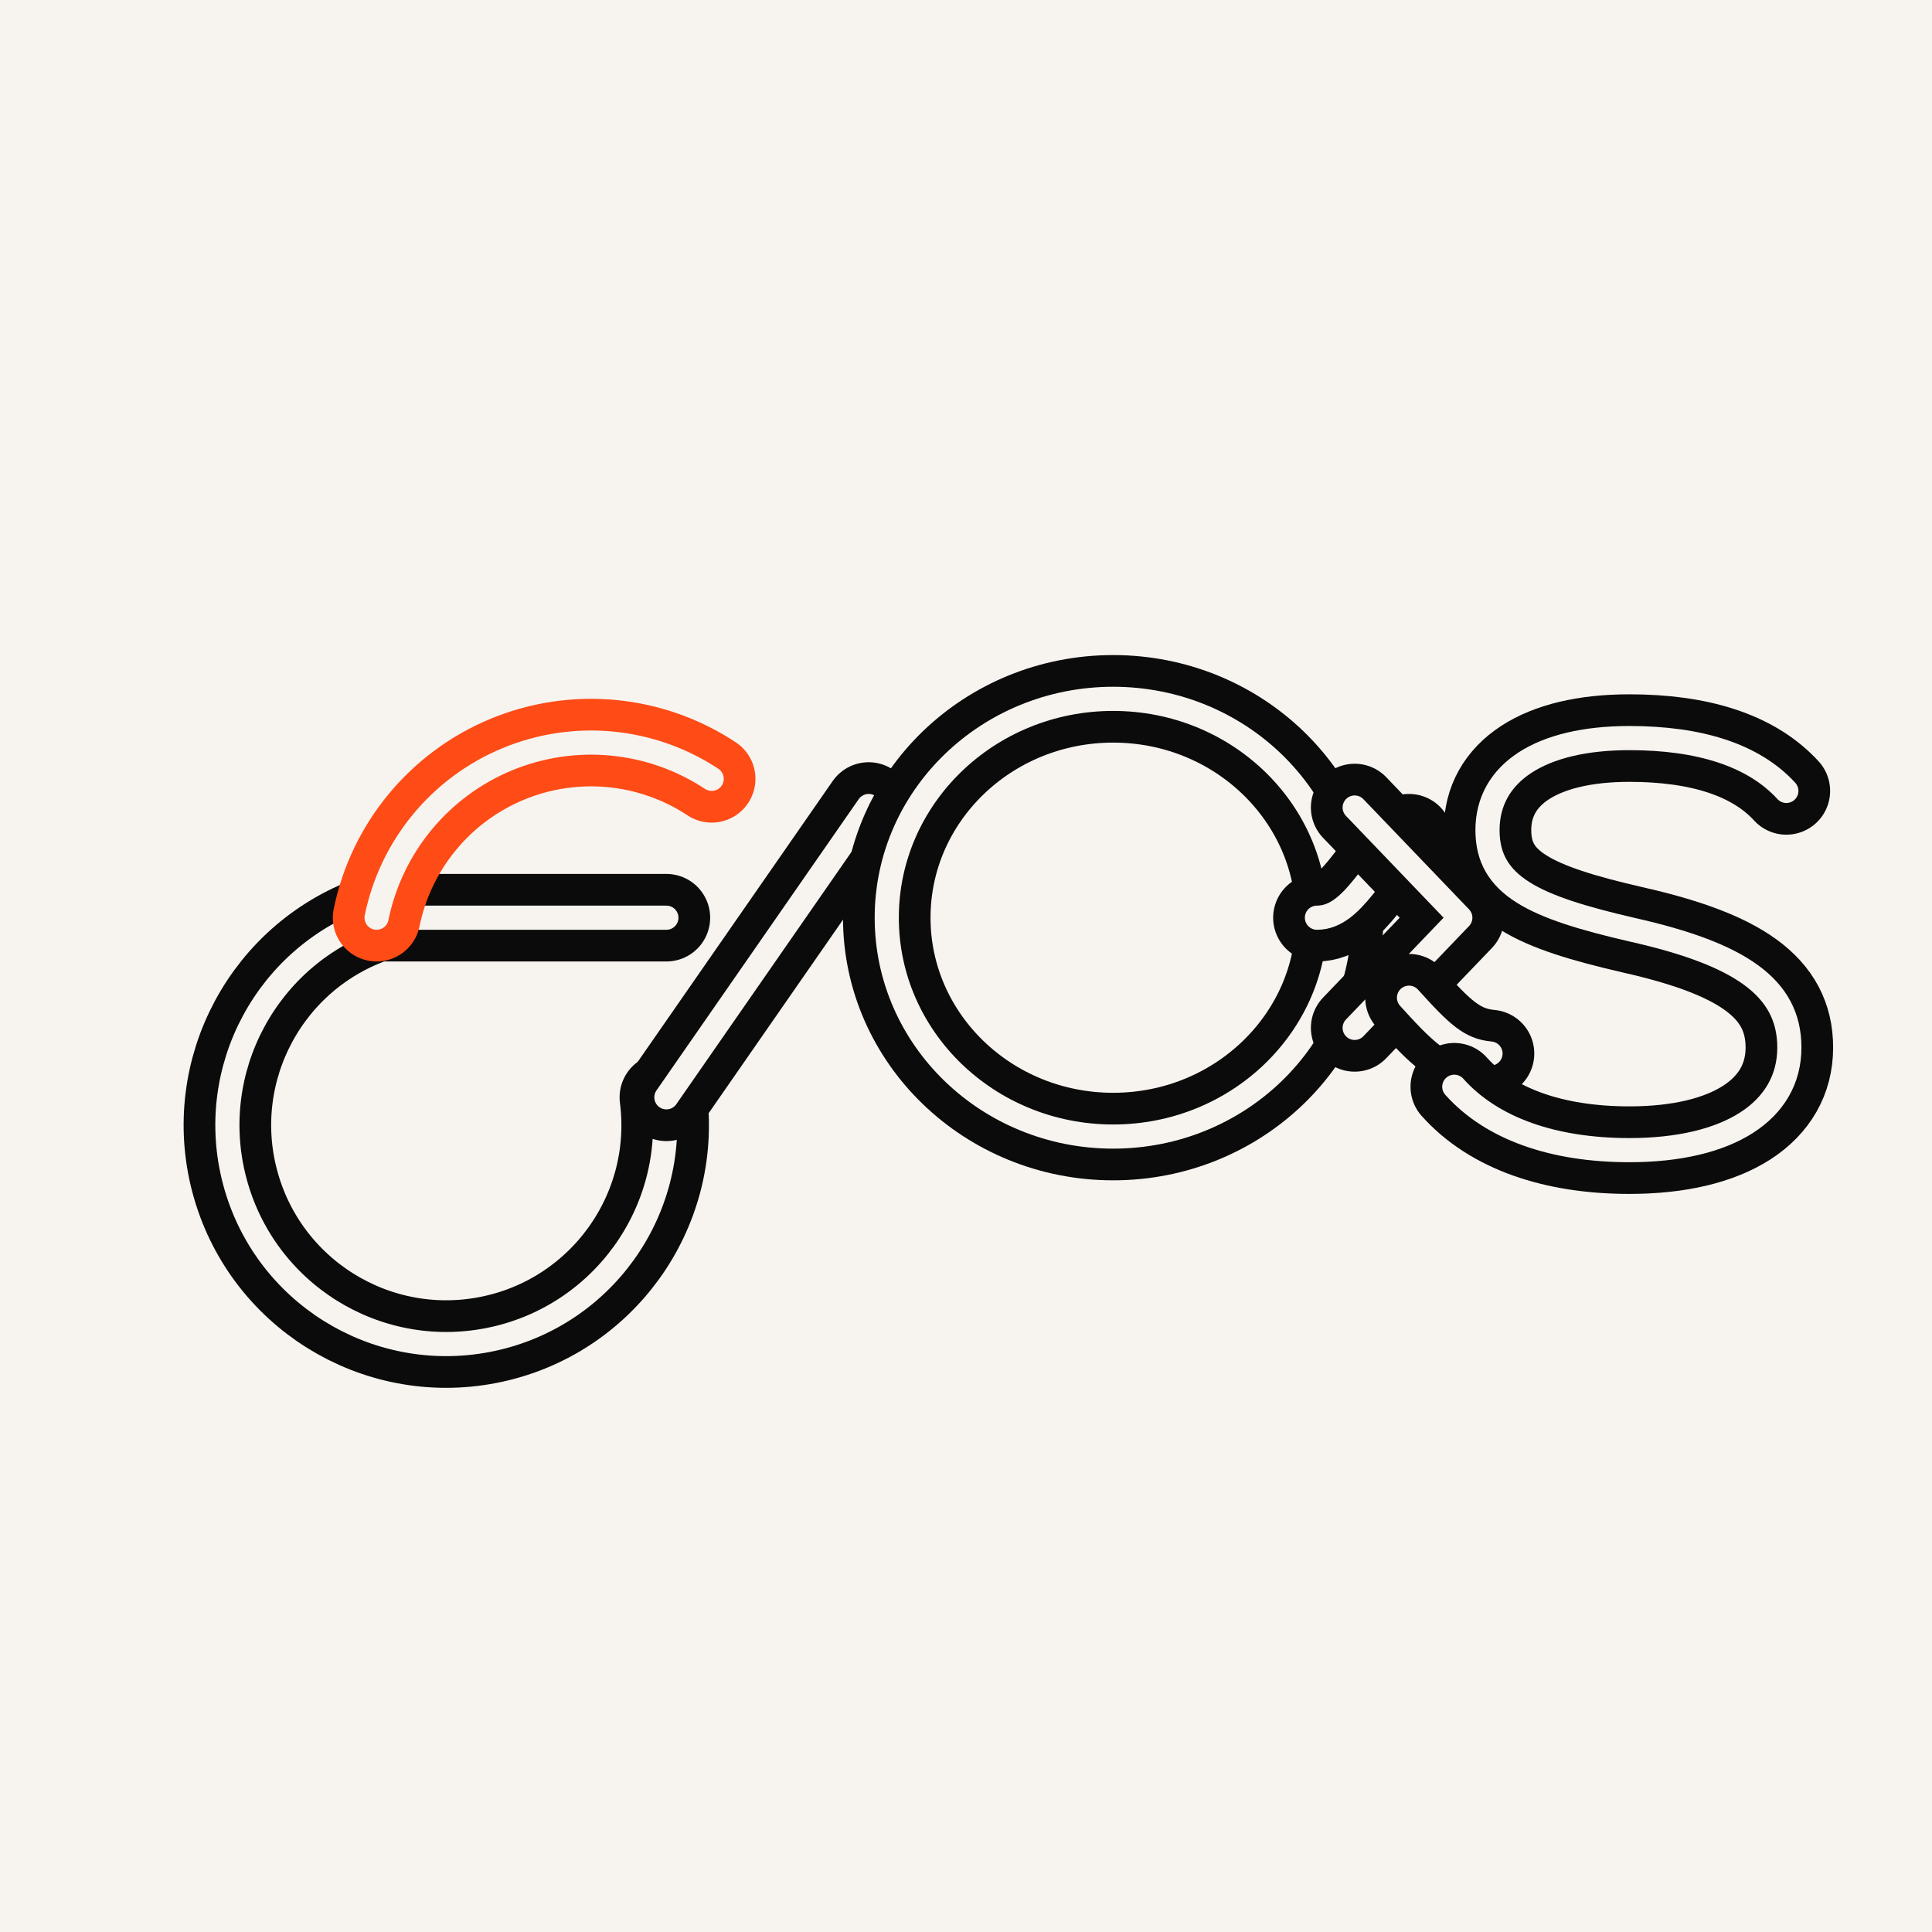
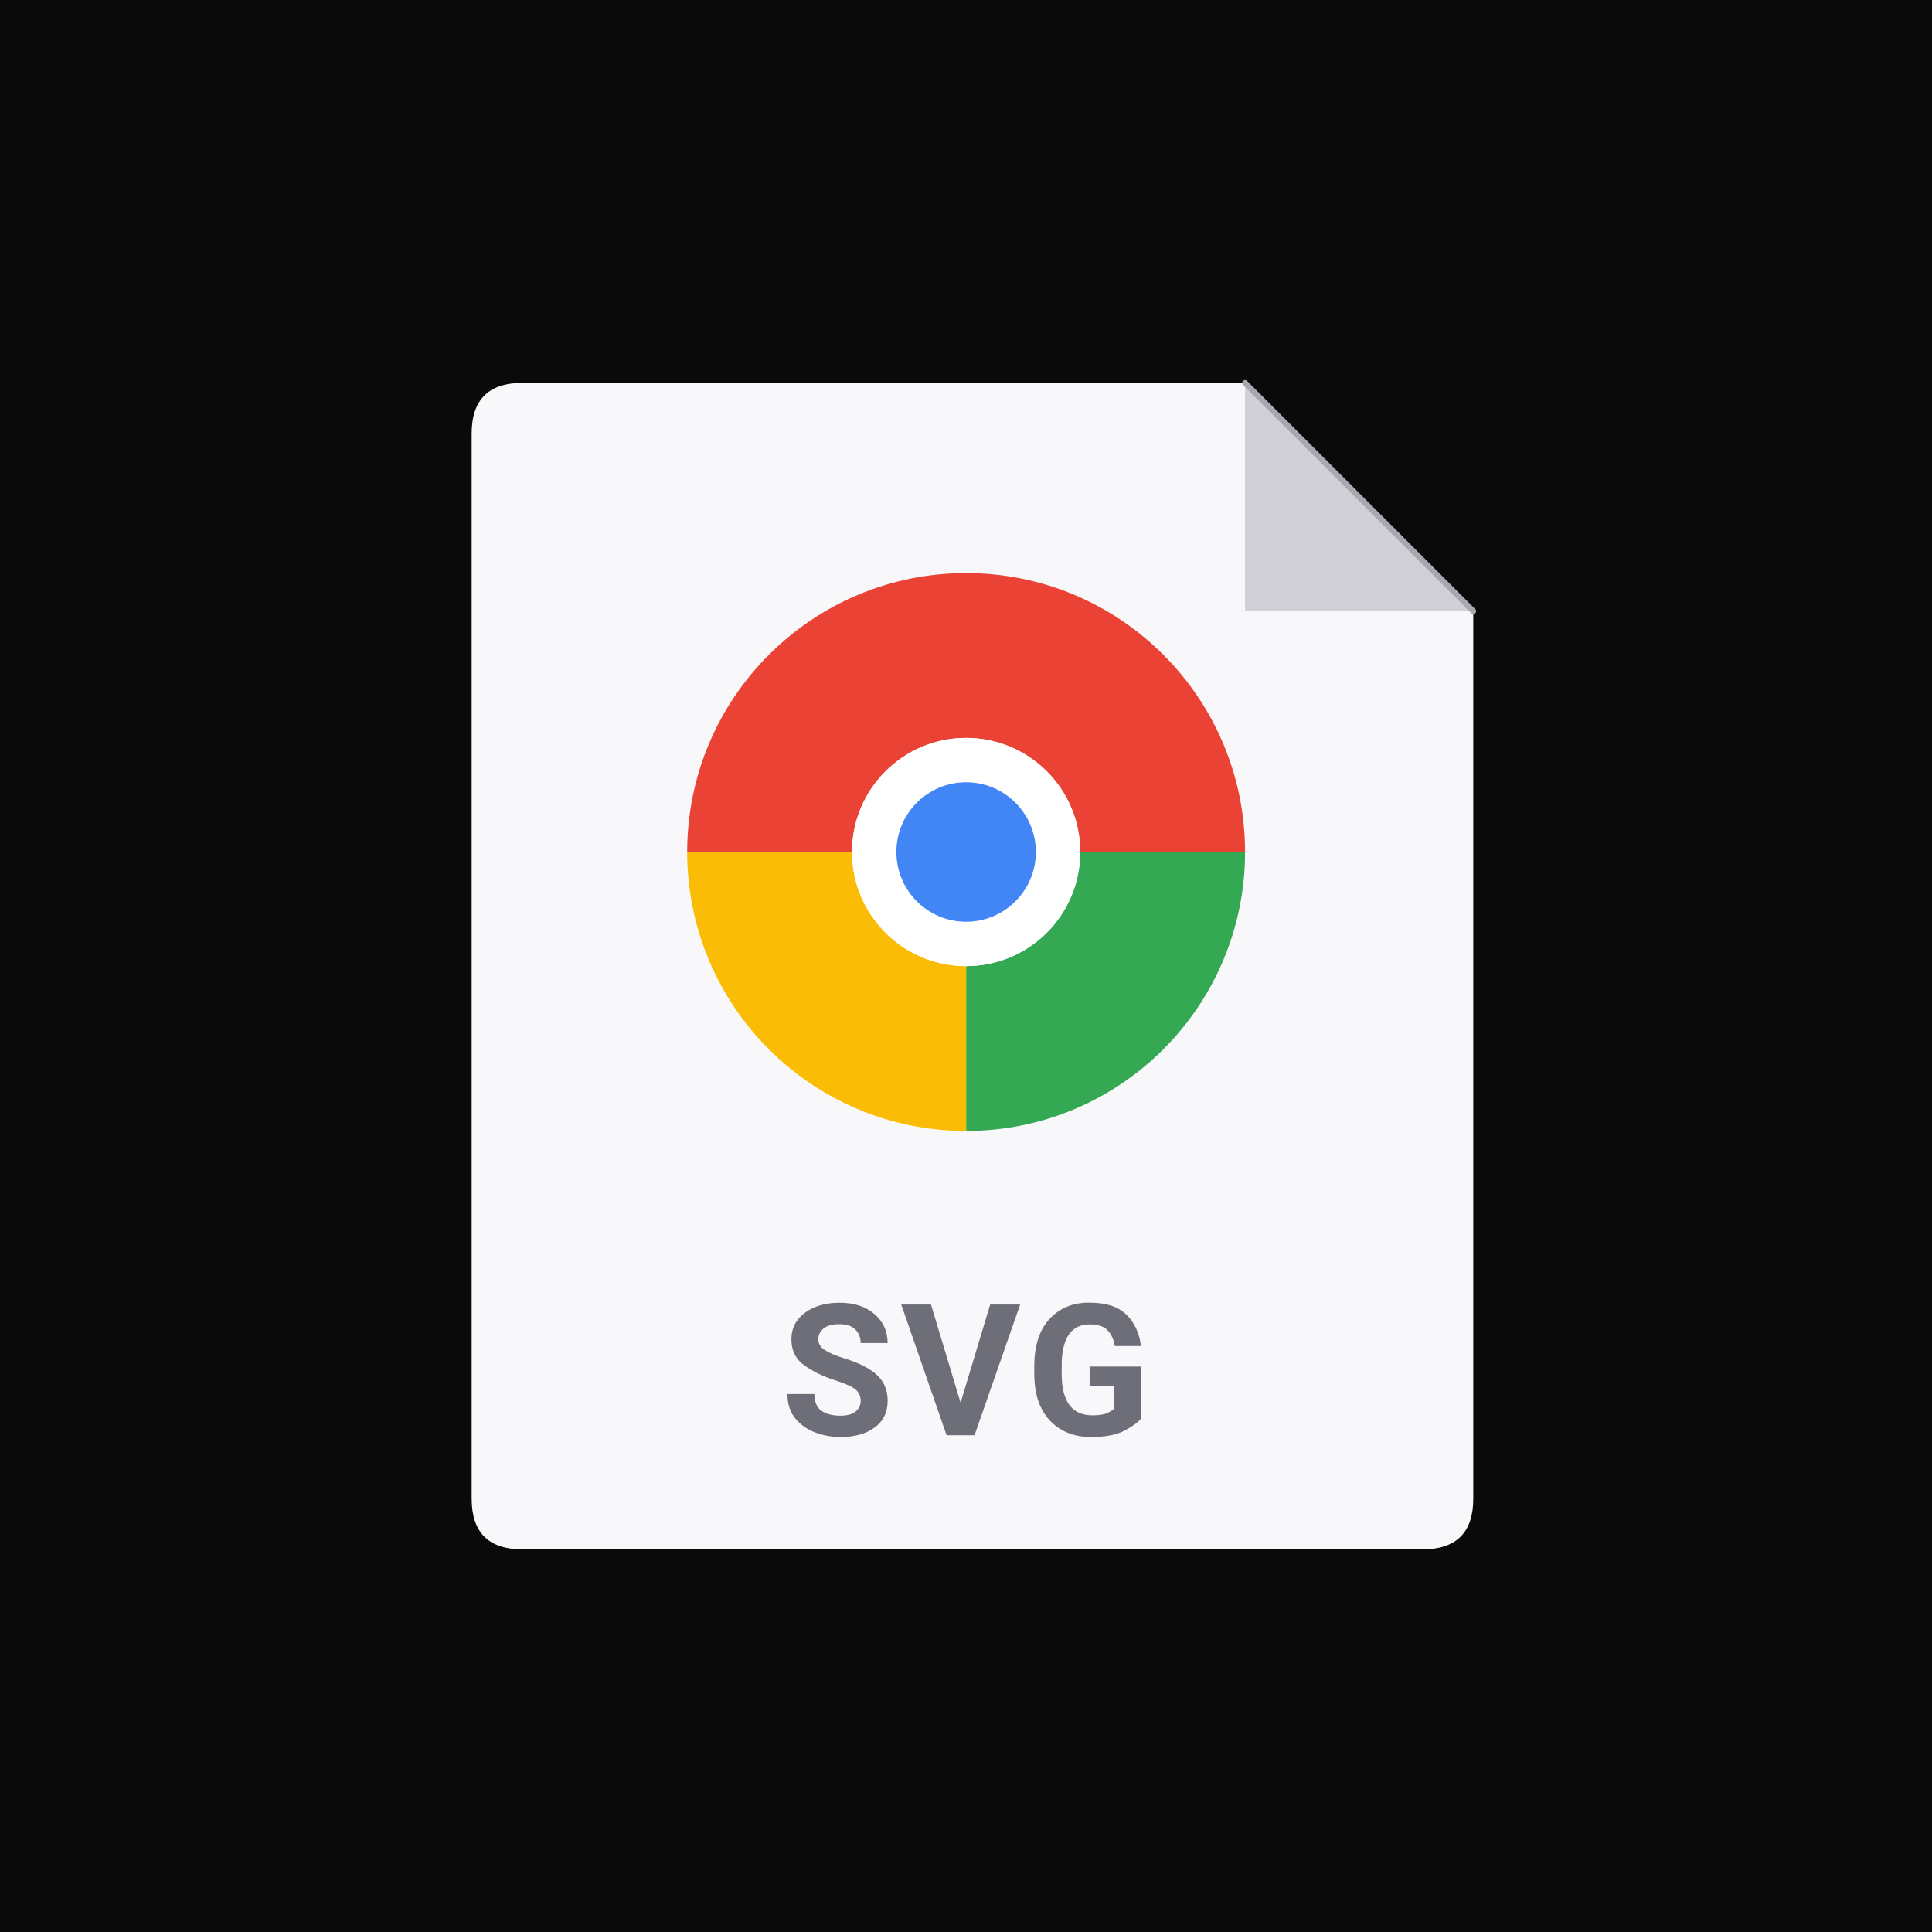
- <svg xmlns="http://www.w3.org/2000/svg" viewBox="0 0 512 512" role="img" aria-label="EOS">
-   <rect width="512" height="512" fill="#f7f4f0" />
-   <g transform="translate(55 140) scale(.4)" fill="none" stroke-linecap="round" stroke-linejoin="round">
-     <path d="M304 258H112a145 145 0 1 0 190 119" stroke="#0b0b0b" stroke-width="58" />
-     <path d="M304 258H112a145 145 0 1 0 190 119" stroke="#f7f4f0" stroke-width="16" />
-     <path d="M112 258a145 145 0 0 1 222-92" stroke="#ff4b16" stroke-width="58" />
-     <path d="M112 258a145 145 0 0 1 222-92" stroke="#f7f4f0" stroke-width="16" />
-     <path d="M304 377 438 184" stroke="#0b0b0b" stroke-width="58" />
-     <path d="M304 377 438 184" stroke="#f7f4f0" stroke-width="16" />
-     <ellipse cx="600" cy="258" rx="150" ry="145" stroke="#0b0b0b" stroke-width="58" />
-     <ellipse cx="600" cy="258" rx="150" ry="145" stroke="#f7f4f0" stroke-width="16" />
-     <path d="M735 258C760 258 772 221 796 205" stroke="#0b0b0b" stroke-width="58" />
-     <path d="M735 258C760 258 772 221 796 205" stroke="#f7f4f0" stroke-width="16" />
-     <path d="M760 185 830 258 760 331" stroke="#0b0b0b" stroke-width="58" />
-     <path d="M760 185 830 258 760 331" stroke="#f7f4f0" stroke-width="16" />
-     <path d="M796 311C816 333 828 346 850 348" stroke="#0b0b0b" stroke-width="58" />
-     <path d="M796 311C816 333 828 346 850 348" stroke="#f7f4f0" stroke-width="16" />
-     <path d="M1046 174c-22-24-58-35-104-35-59 0-94 23-94 61 0 37 31 51 96 66 71 16 104 38 104 78 0 42-40 68-106 68-50 0-91-14-116-42" stroke="#0b0b0b" stroke-width="58" />
-     <path d="M1046 174c-22-24-58-35-104-35-59 0-94 23-94 61 0 37 31 51 96 66 71 16 104 38 104 78 0 42-40 68-106 68-50 0-91-14-116-42" stroke="#f7f4f0" stroke-width="16" />
+ <svg xmlns="http://www.w3.org/2000/svg" viewBox="0 0 512 512" role="img" aria-label="SVG">
+   <rect width="512" height="512" fill="#0a0a0a" />
+   <g transform="translate(0 0) scale(0.84) translate(48.8 48.8)">
+     <path d="M 116 72              L 344 72              L 416 144              L 416 424              Q 416 440 400 440              L 116 440              Q 100 440 100 424              L 100 88              Q 100 72 116 72 Z" fill="#f8f8fa" />
+     <path d="M 344 72 L 416 144 L 344 144 Z" fill="#d0d0d6" />
+     <path d="M 344 72 L 416 144" stroke="#a8a8b0" stroke-width="1.8" fill="none" stroke-linecap="round" />
+     <g transform="translate(256 220)">
+       <path d="M -88 0 A 88 88 0 0 1 88 0 L 36 0 A 36 36 0 0 0 -36 0 Z" fill="#ea4335" />
+       <path d="M 88 0 A 88 88 0 0 1 0 88 L 0 36 A 36 36 0 0 0 36 0 Z" fill="#34a853" />
+       <path d="M 0 88 A 88 88 0 0 1 -88 0 L -36 0 A 36 36 0 0 0 0 36 Z" fill="#fbbc05" />
+       <circle cx="0" cy="0" r="36" fill="#ffffff" />
+       <circle cx="0" cy="0" r="22" fill="#4285f4" />
+     </g>
+     <text x="256" y="404" text-anchor="middle" font-family="-apple-system, BlinkMacSystemFont, 'Segoe UI', Roboto, Helvetica, Arial, sans-serif" font-size="58" font-weight="700" fill="#6e6e78" letter-spacing="2">SVG</text>
  </g>
</svg>
